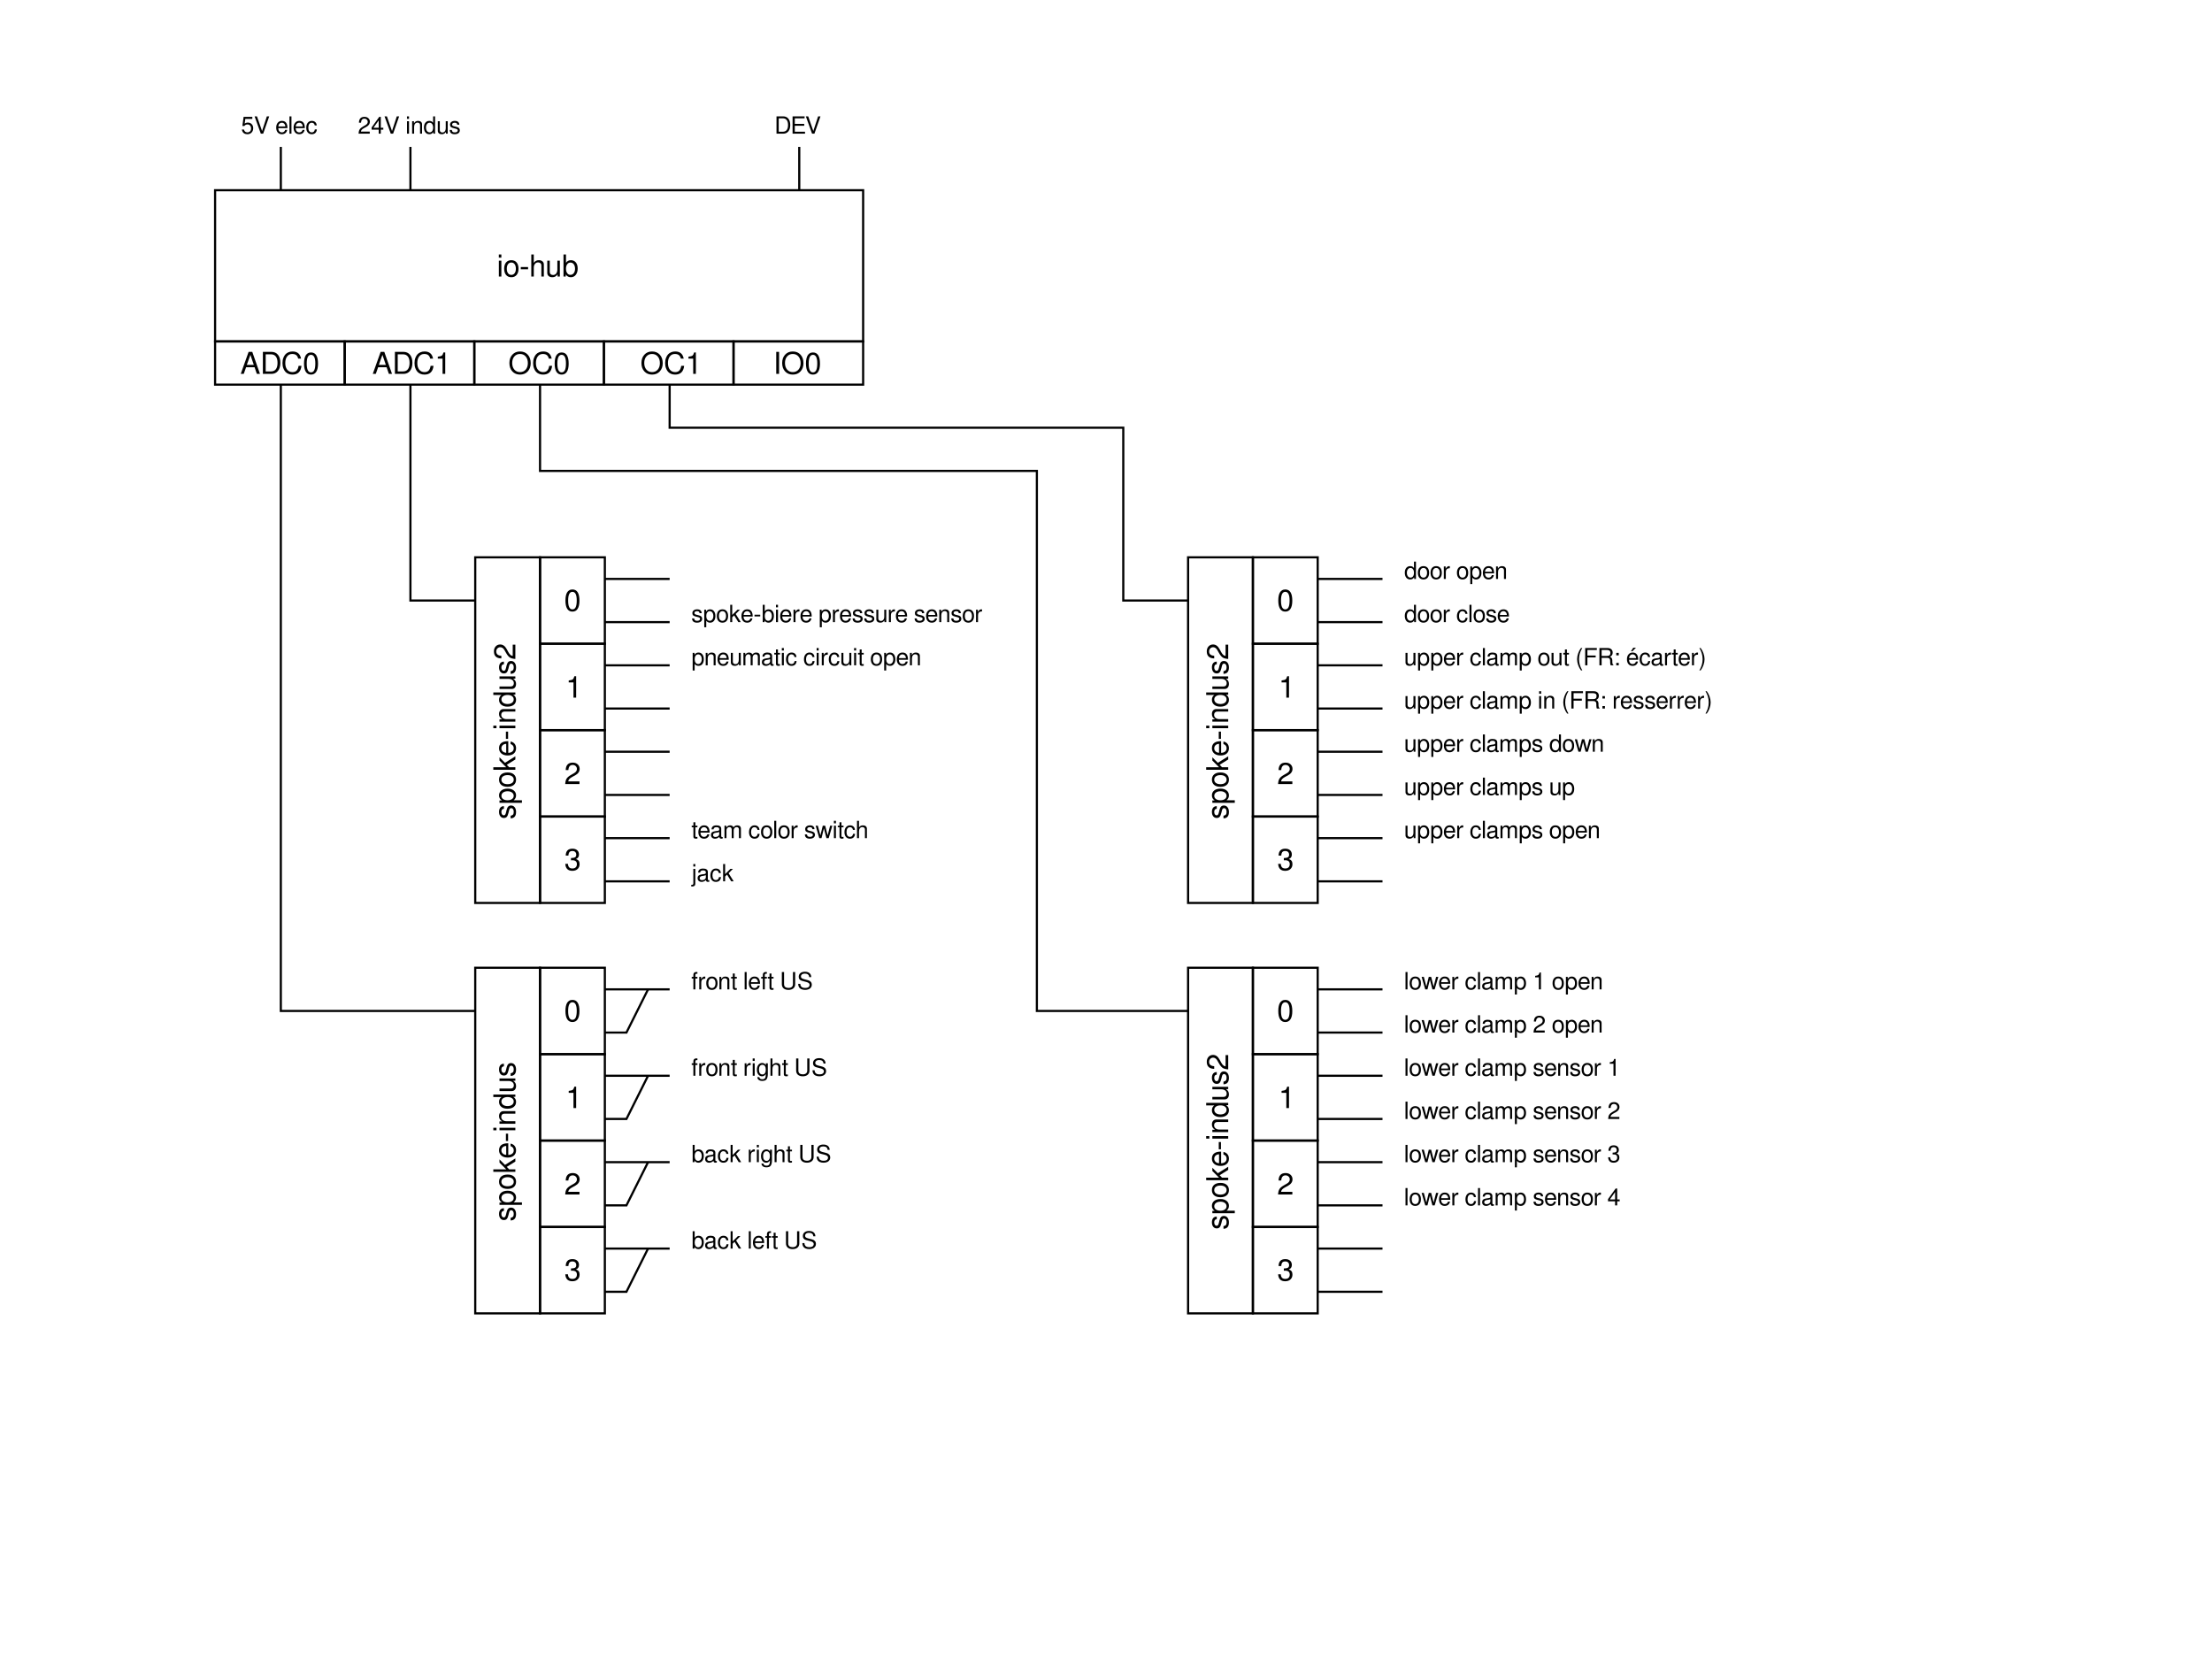
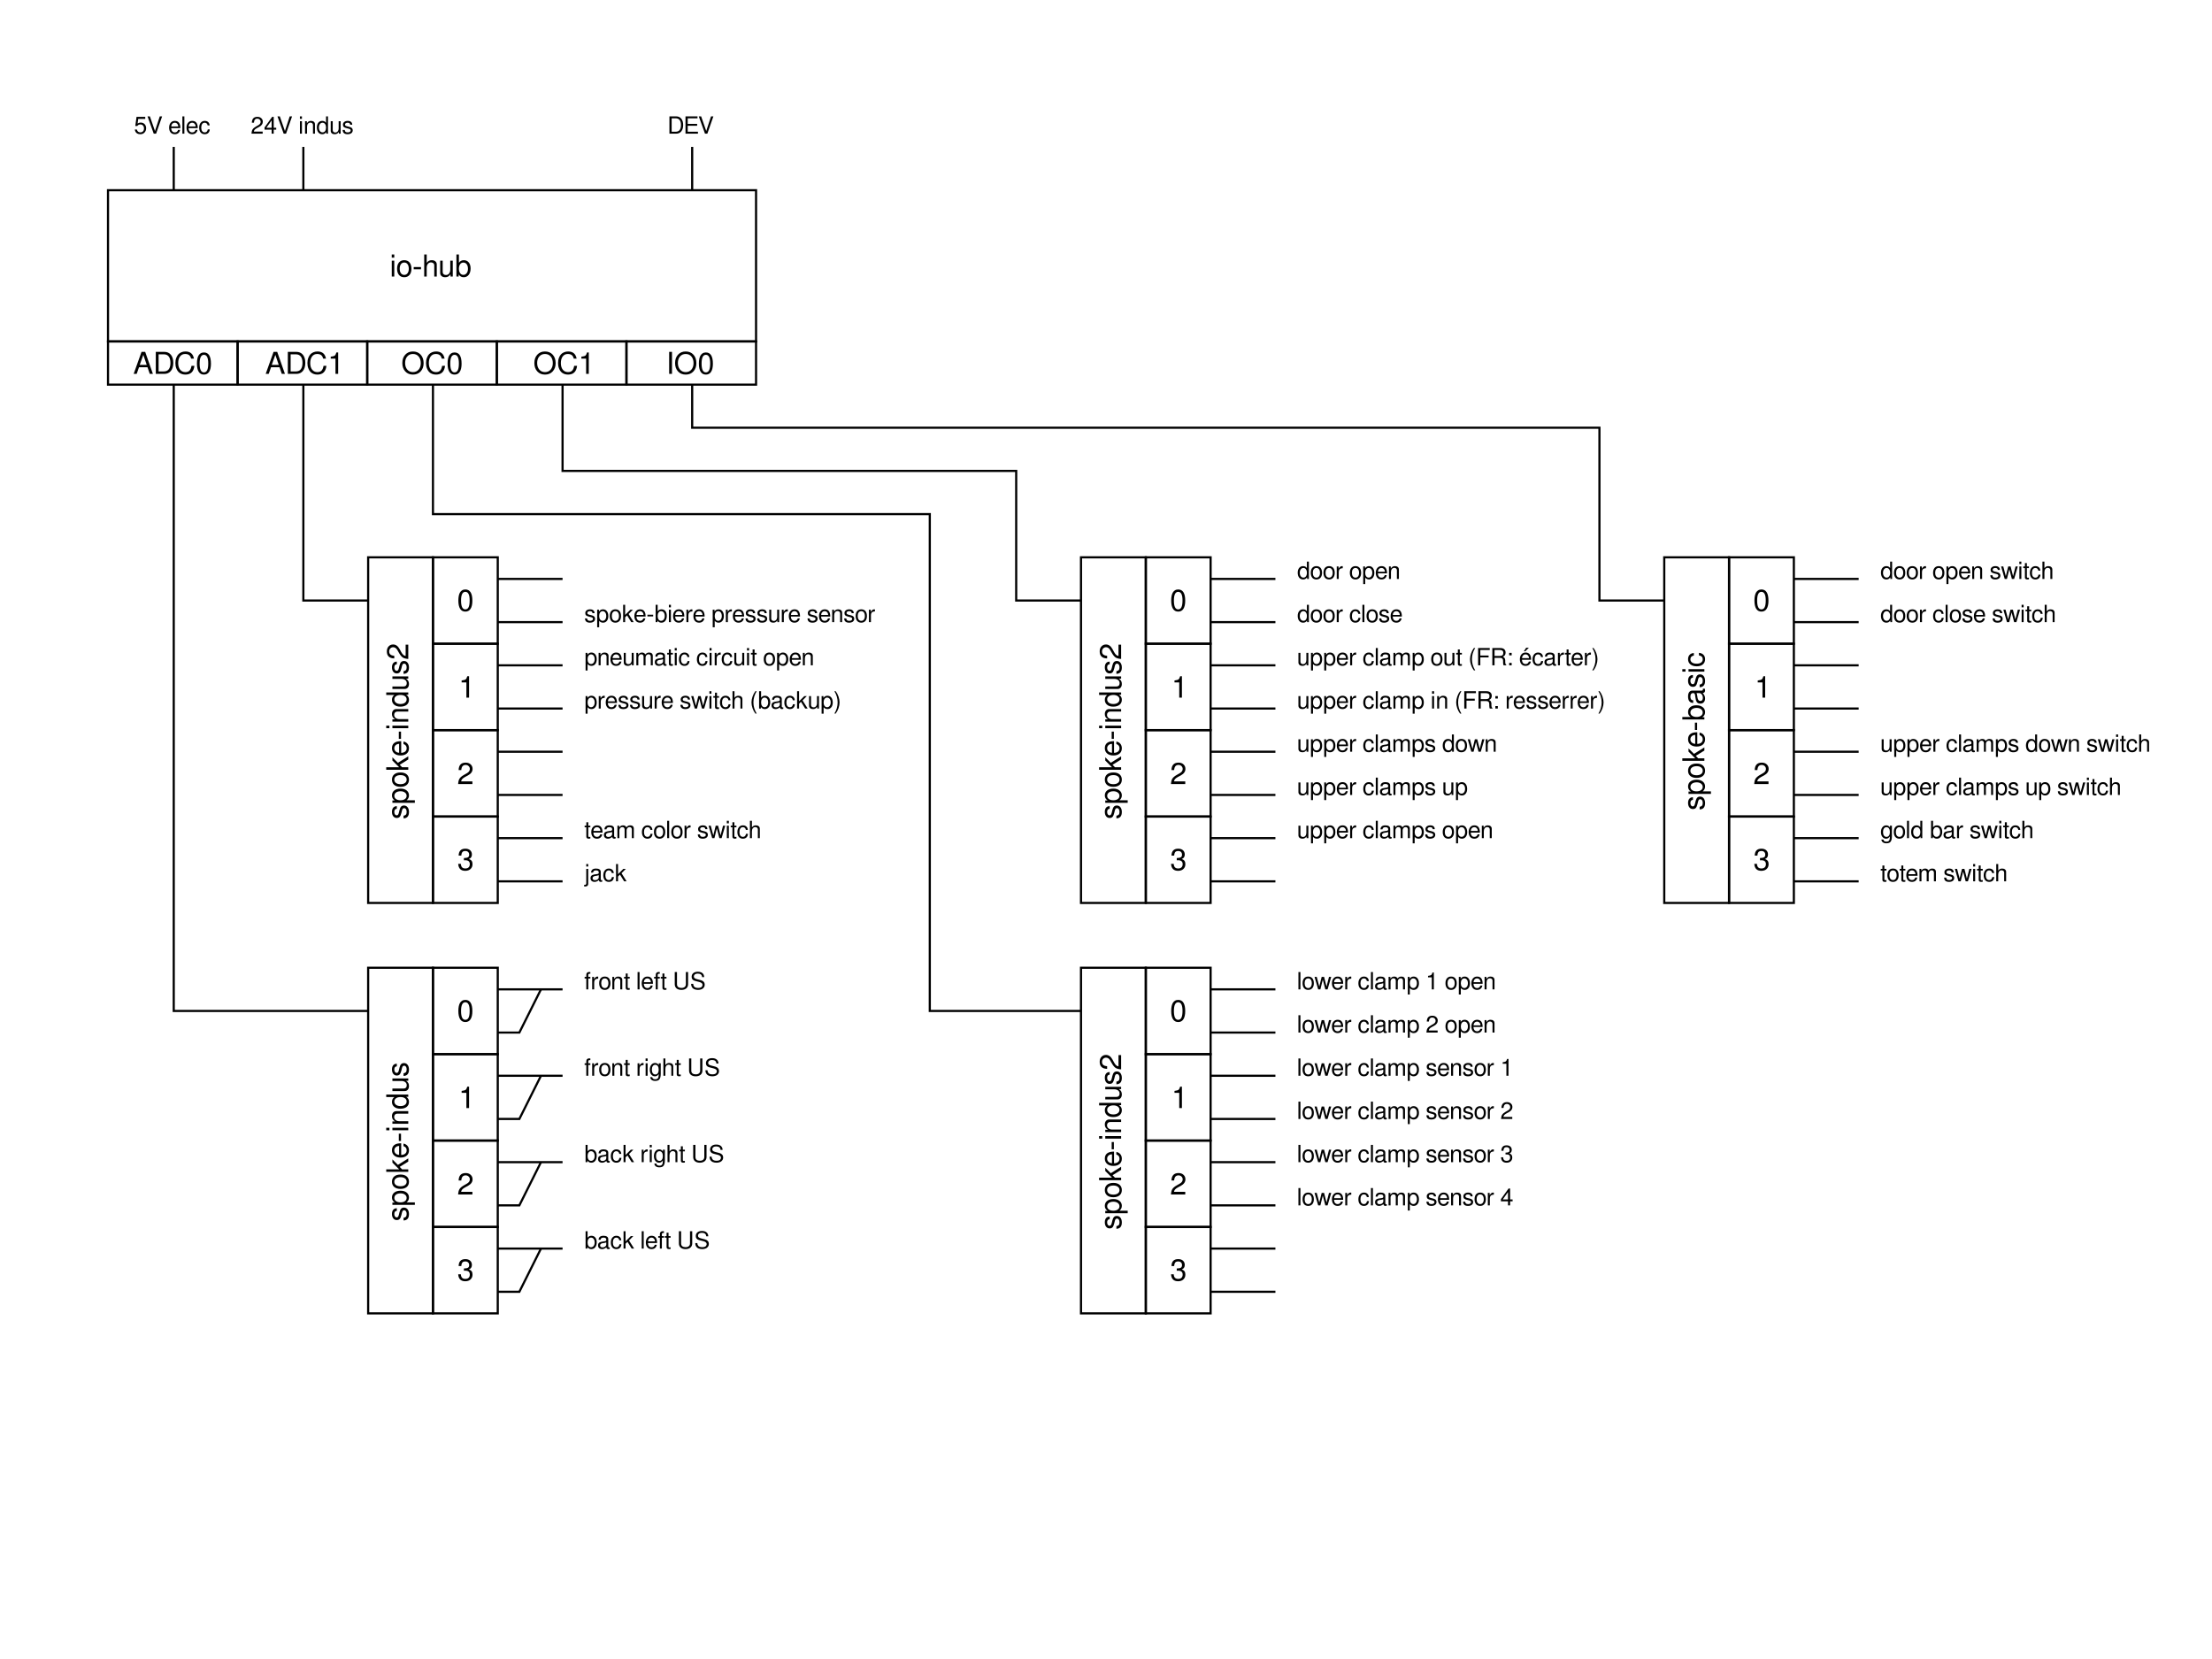
<svg xmlns="http://www.w3.org/2000/svg" width="1024" height="768" id="svg2" version="1.1">
  <defs id="defs4">
    </defs>
  <g id="layer1" transform="translate(0,-284.3622)">
-     <g id="g3689" transform="translate(49.57222,-239.942)">
+     <g id="g3689" transform="translate(0,-239.942)">
      <rect y="612.362" x="50" height="70" width="300" id="rect3590" style="fill:none;stroke:#000000;stroke-width:1;stroke-miterlimit:4;stroke-dasharray:none;stroke-dashoffset:0" />
      <rect y="682.362" x="50" height="20" width="60" id="rect3592" style="fill:none;stroke:#000000;stroke-width:1;stroke-miterlimit:4;stroke-dasharray:none;stroke-dashoffset:0" />
      <text id="text3594" y="697.388" x="61.676" style="font-size:14px;font-style:normal;font-variant:normal;font-weight:normal;font-stretch:normal;text-align:start;line-height:125%;writing-mode:lr-tb;text-anchor:start;fill:#000000;fill-opacity:1;stroke:none;font-family:FreeSans;-inkscape-font-specification:FreeSans" xml:space="preserve">
        <tspan y="697.388" x="61.676" id="tspan3596">ADC0</tspan>
      </text>
      <rect style="fill:none;stroke:#000000;stroke-width:1;stroke-miterlimit:4;stroke-dasharray:none;stroke-dashoffset:0" id="rect3636" width="60" height="20" x="110" y="682.362" />
      <text xml:space="preserve" style="font-size:14px;font-style:normal;font-variant:normal;font-weight:normal;font-stretch:normal;text-align:start;line-height:125%;writing-mode:lr-tb;text-anchor:start;fill:#000000;fill-opacity:1;stroke:none;font-family:FreeSans;-inkscape-font-specification:FreeSans" x="122.796" y="697.388" id="text3638">
        <tspan id="tspan3640" x="122.796" y="697.388">ADC1</tspan>
      </text>
      <rect y="682.362" x="170" height="20" width="60" id="rect3644" style="fill:none;stroke:#000000;stroke-width:1;stroke-miterlimit:4;stroke-dasharray:none;stroke-dashoffset:0" />
      <text id="text3646" y="697.388" x="185.685" style="font-size:14px;font-style:normal;font-variant:normal;font-weight:normal;font-stretch:normal;text-align:start;line-height:125%;writing-mode:lr-tb;text-anchor:start;fill:#000000;fill-opacity:1;stroke:none;font-family:FreeSans;-inkscape-font-specification:FreeSans" xml:space="preserve">
        <tspan y="697.388" x="185.685" id="tspan3648">OC0</tspan>
      </text>
      <rect style="fill:none;stroke:#000000;stroke-width:1;stroke-miterlimit:4;stroke-dasharray:none;stroke-dashoffset:0" id="rect3652" width="60" height="20" x="230" y="682.362" />
      <text xml:space="preserve" style="font-size:14px;font-style:normal;font-variant:normal;font-weight:normal;font-stretch:normal;text-align:start;line-height:125%;writing-mode:lr-tb;text-anchor:start;fill:#000000;fill-opacity:1;stroke:none;font-family:FreeSans;-inkscape-font-specification:FreeSans" x="246.805" y="697.388" id="text3654">
        <tspan id="tspan3656" x="246.805" y="697.388">OC1</tspan>
      </text>
      <rect y="682.362" x="290" height="20" width="60" id="rect3660" style="fill:none;stroke:#000000;stroke-width:1;stroke-miterlimit:4;stroke-dasharray:none;stroke-dashoffset:0" />
      <text id="text3662" y="697.388" x="308.368" style="font-size:14px;font-style:normal;font-variant:normal;font-weight:normal;font-stretch:normal;text-align:start;line-height:125%;writing-mode:lr-tb;text-anchor:start;fill:#000000;fill-opacity:1;stroke:none;font-family:FreeSans;-inkscape-font-specification:FreeSans" xml:space="preserve">
        <tspan y="697.388" x="308.368" id="tspan3664">IO0</tspan>
      </text>
      <text id="text3685" y="652.304" x="180.428" style="font-size:14px;font-style:normal;font-variant:normal;font-weight:normal;font-stretch:normal;text-align:start;line-height:125%;writing-mode:lr-tb;text-anchor:start;fill:#000000;fill-opacity:1;stroke:none;font-family:FreeSans;-inkscape-font-specification:FreeSans" xml:space="preserve">
        <tspan y="652.304" x="180.428" id="tspan3687">io-hub</tspan>
      </text>
    </g>
-     <g id="g4172" transform="translate(-230,180.0001)">
+     <g id="g4172" transform="translate(-279.5722,180.0001)">
      <g transform="translate(130,-300.0001)" id="g3828">
        <rect style="fill:none;stroke:#000000;stroke-width:1;stroke-miterlimit:4;stroke-dasharray:none;stroke-dashoffset:0" id="rect3798" width="30" height="160" x="320" y="852.362" />
        <rect style="fill:none;stroke:#000000;stroke-width:1;stroke-miterlimit:4;stroke-dasharray:none;stroke-dashoffset:0" id="rect3800" width="30" height="40" x="350" y="852.362" />
        <text xml:space="preserve" style="font-size:14px;font-style:normal;font-variant:normal;font-weight:normal;font-stretch:normal;text-align:start;line-height:125%;writing-mode:lr-tb;text-anchor:start;fill:#000000;fill-opacity:1;stroke:none;font-family:FreeSans;-inkscape-font-specification:FreeSans" x="361.15" y="877.164" id="text3802">
          <tspan id="tspan3804" x="361.15" y="877.164">0</tspan>
        </text>
        <text xml:space="preserve" style="font-size:14px;font-style:normal;font-variant:normal;font-weight:normal;font-stretch:normal;text-align:start;line-height:125%;writing-mode:lr-tb;text-anchor:start;fill:#000000;fill-opacity:1;stroke:none;font-family:FreeSans;-inkscape-font-specification:FreeSans" x="-969.815" y="338.577" id="text3806" transform="matrix(0,-1,1,0,0,0)">
          <tspan id="tspan3808" x="-969.815" y="338.577">spoke-indus</tspan>
        </text>
        <rect y="892.362" x="350" height="40" width="30" id="rect3810" style="fill:none;stroke:#000000;stroke-width:1;stroke-miterlimit:4;stroke-dasharray:none;stroke-dashoffset:0" />
        <text id="text3812" y="917.325" x="361.857" style="font-size:14px;font-style:normal;font-variant:normal;font-weight:normal;font-stretch:normal;text-align:start;line-height:125%;writing-mode:lr-tb;text-anchor:start;fill:#000000;fill-opacity:1;stroke:none;font-family:FreeSans;-inkscape-font-specification:FreeSans" xml:space="preserve">
          <tspan y="917.325" x="361.857" id="tspan3814">1</tspan>
        </text>
        <rect style="fill:none;stroke:#000000;stroke-width:1;stroke-miterlimit:4;stroke-dasharray:none;stroke-dashoffset:0" id="rect3816" width="30" height="40" x="350" y="932.362" />
        <text xml:space="preserve" style="font-size:14px;font-style:normal;font-variant:normal;font-weight:normal;font-stretch:normal;text-align:start;line-height:125%;writing-mode:lr-tb;text-anchor:start;fill:#000000;fill-opacity:1;stroke:none;font-family:FreeSans;-inkscape-font-specification:FreeSans" x="361.185" y="957.325" id="text3818">
          <tspan id="tspan3820" x="361.185" y="957.325">2</tspan>
        </text>
        <rect y="972.362" x="350" height="40" width="30" id="rect3822" style="fill:none;stroke:#000000;stroke-width:1;stroke-miterlimit:4;stroke-dasharray:none;stroke-dashoffset:0" />
        <text id="text3824" y="997.164" x="361.234" style="font-size:14px;font-style:normal;font-variant:normal;font-weight:normal;font-stretch:normal;text-align:start;line-height:125%;writing-mode:lr-tb;text-anchor:start;fill:#000000;fill-opacity:1;stroke:none;font-family:FreeSans;-inkscape-font-specification:FreeSans" xml:space="preserve">
          <tspan y="997.164" x="361.234" id="tspan3826">3</tspan>
        </text>
      </g>
      <path transform="translate(0,284.3622)" id="path3845" d="m 510,278 30,0" style="fill:none;stroke:#000000;stroke-width:1px;stroke-linecap:butt;stroke-linejoin:miter;stroke-opacity:1" />
      <path style="fill:none;stroke:#000000;stroke-width:1px;stroke-linecap:butt;stroke-linejoin:miter;stroke-opacity:1" d="m 510,602.362 30,0" id="path3847" />
      <text id="text3849" y="562.362" x="550" style="font-size:11px;font-style:normal;font-variant:normal;font-weight:normal;font-stretch:normal;fill:#000000;fill-opacity:1;stroke:none;font-family:FreeSans;-inkscape-font-specification:FreeSans" xml:space="preserve">
        <tspan y="562.362" x="550" id="tspan3851">front left US</tspan>
      </text>
      <text xml:space="preserve" style="font-size:11px;font-style:normal;font-variant:normal;font-weight:normal;font-stretch:normal;fill:#000000;fill-opacity:1;stroke:none;font-family:FreeSans;-inkscape-font-specification:FreeSans" x="550" y="602.362" id="text3853">
        <tspan id="tspan3855" x="550" y="602.362">front right US</tspan>
      </text>
      <path style="fill:none;stroke:#000000;stroke-width:1px;stroke-linecap:butt;stroke-linejoin:miter;stroke-opacity:1" d="m 510,642.362 30,0" id="path3857" />
      <path id="path3859" d="m 510,682.362 30,0" style="fill:none;stroke:#000000;stroke-width:1px;stroke-linecap:butt;stroke-linejoin:miter;stroke-opacity:1" />
      <text xml:space="preserve" style="font-size:11px;font-style:normal;font-variant:normal;font-weight:normal;font-stretch:normal;fill:#000000;fill-opacity:1;stroke:none;font-family:FreeSans;-inkscape-font-specification:FreeSans" x="550" y="642.362" id="text3861">
        <tspan id="tspan3863" x="550" y="642.362">back right US</tspan>
      </text>
      <text id="text3865" y="682.362" x="550" style="font-size:11px;font-style:normal;font-variant:normal;font-weight:normal;font-stretch:normal;fill:#000000;fill-opacity:1;stroke:none;font-family:FreeSans;-inkscape-font-specification:FreeSans" xml:space="preserve">
        <tspan y="682.362" x="550" id="tspan3867">back left US</tspan>
      </text>
      <path transform="translate(0,284.3622)" id="path3869" d="m 510,298 10,0 10,-20" style="fill:none;stroke:#000000;stroke-width:1px;stroke-linecap:butt;stroke-linejoin:miter;stroke-opacity:1" />
      <path style="fill:none;stroke:#000000;stroke-width:1px;stroke-linecap:butt;stroke-linejoin:miter;stroke-opacity:1" d="m 510,622.362 10,0 10,-20" id="path3871" />
      <path id="path3873" d="m 510,662.362 10,0 10,-20" style="fill:none;stroke:#000000;stroke-width:1px;stroke-linecap:butt;stroke-linejoin:miter;stroke-opacity:1" />
      <path style="fill:none;stroke:#000000;stroke-width:1px;stroke-linecap:butt;stroke-linejoin:miter;stroke-opacity:1" d="m 510,702.362 10,0 10,-20" id="path3875" />
    </g>
-     <g id="g3102">
+     <g id="g3102" transform="translate(-49.57222,0)">
      <g id="g3877" transform="translate(-100,-310)">
        <rect y="852.362" x="320" height="160" width="30" id="rect3879" style="fill:none;stroke:#000000;stroke-width:1;stroke-miterlimit:4;stroke-dasharray:none;stroke-dashoffset:0" />
        <rect y="852.362" x="350" height="40" width="30" id="rect3881" style="fill:none;stroke:#000000;stroke-width:1;stroke-miterlimit:4;stroke-dasharray:none;stroke-dashoffset:0" />
        <text id="text3883" y="877.164" x="361.15" style="font-size:14px;font-style:normal;font-variant:normal;font-weight:normal;font-stretch:normal;text-align:start;line-height:125%;writing-mode:lr-tb;text-anchor:start;fill:#000000;fill-opacity:1;stroke:none;font-family:FreeSans;-inkscape-font-specification:FreeSans" xml:space="preserve">
          <tspan y="877.164" x="361.15" id="tspan3885">0</tspan>
        </text>
        <text transform="matrix(0,-1,1,0,0,0)" id="text3887" y="338.577" x="-973.679" style="font-size:14px;font-style:normal;font-variant:normal;font-weight:normal;font-stretch:normal;text-align:start;line-height:125%;writing-mode:lr-tb;text-anchor:start;fill:#000000;fill-opacity:1;stroke:none;font-family:FreeSans;-inkscape-font-specification:FreeSans" xml:space="preserve">
          <tspan y="338.577" x="-973.679" id="tspan3889">spoke-indus2</tspan>
        </text>
        <rect style="fill:none;stroke:#000000;stroke-width:1;stroke-miterlimit:4;stroke-dasharray:none;stroke-dashoffset:0" id="rect3891" width="30" height="40" x="350" y="892.362" />
        <text xml:space="preserve" style="font-size:14px;font-style:normal;font-variant:normal;font-weight:normal;font-stretch:normal;text-align:start;line-height:125%;writing-mode:lr-tb;text-anchor:start;fill:#000000;fill-opacity:1;stroke:none;font-family:FreeSans;-inkscape-font-specification:FreeSans" x="361.857" y="917.325" id="text3893">
          <tspan id="tspan3895" x="361.857" y="917.325">1</tspan>
        </text>
        <rect y="932.362" x="350" height="40" width="30" id="rect3897" style="fill:none;stroke:#000000;stroke-width:1;stroke-miterlimit:4;stroke-dasharray:none;stroke-dashoffset:0" />
        <text id="text3899" y="957.325" x="361.185" style="font-size:14px;font-style:normal;font-variant:normal;font-weight:normal;font-stretch:normal;text-align:start;line-height:125%;writing-mode:lr-tb;text-anchor:start;fill:#000000;fill-opacity:1;stroke:none;font-family:FreeSans;-inkscape-font-specification:FreeSans" xml:space="preserve">
          <tspan y="957.325" x="361.185" id="tspan3901">2</tspan>
        </text>
        <rect style="fill:none;stroke:#000000;stroke-width:1;stroke-miterlimit:4;stroke-dasharray:none;stroke-dashoffset:0" id="rect3903" width="30" height="40" x="350" y="972.362" />
        <text xml:space="preserve" style="font-size:14px;font-style:normal;font-variant:normal;font-weight:normal;font-stretch:normal;text-align:start;line-height:125%;writing-mode:lr-tb;text-anchor:start;fill:#000000;fill-opacity:1;stroke:none;font-family:FreeSans;-inkscape-font-specification:FreeSans" x="361.234" y="997.164" id="text3905">
          <tspan id="tspan3907" x="361.234" y="997.164">3</tspan>
        </text>
      </g>
      <path style="fill:none;stroke:#000000;stroke-width:1px;stroke-linecap:butt;stroke-linejoin:miter;stroke-opacity:1" d="m 280,552.362 30,0" id="path3909" />
      <path id="path3911" d="m 280,592.362 30,0" style="fill:none;stroke:#000000;stroke-width:1px;stroke-linecap:butt;stroke-linejoin:miter;stroke-opacity:1" />
      <text id="text3917" y="592.362" x="320" style="font-size:11px;font-style:normal;font-variant:normal;font-weight:normal;font-stretch:normal;fill:#000000;fill-opacity:1;stroke:none;font-family:FreeSans;-inkscape-font-specification:FreeSans" xml:space="preserve">
        <tspan y="592.362" x="320" id="tspan3919">pneumatic circuit open</tspan>
      </text>
      <path id="path3921" d="m 280,632.362 30,0" style="fill:none;stroke:#000000;stroke-width:1px;stroke-linecap:butt;stroke-linejoin:miter;stroke-opacity:1" />
      <path style="fill:none;stroke:#000000;stroke-width:1px;stroke-linecap:butt;stroke-linejoin:miter;stroke-opacity:1" d="m 280,672.362 30,0" id="path3923" />
      <text xml:space="preserve" style="font-size:11px;font-style:normal;font-variant:normal;font-weight:normal;font-stretch:normal;fill:#000000;fill-opacity:1;stroke:none;font-family:FreeSans;-inkscape-font-specification:FreeSans" x="320" y="672.362" id="text3929">
        <tspan id="tspan3931" x="320" y="672.362">team color switch</tspan>
      </text>
      <path id="path3943" d="m 280,572.362 30,0" style="fill:none;stroke:#000000;stroke-width:1px;stroke-linecap:butt;stroke-linejoin:miter;stroke-opacity:1" />
      <path style="fill:none;stroke:#000000;stroke-width:1px;stroke-linecap:butt;stroke-linejoin:miter;stroke-opacity:1" d="m 280,612.362 30,0" id="path3945" />
      <path style="fill:none;stroke:#000000;stroke-width:1px;stroke-linecap:butt;stroke-linejoin:miter;stroke-opacity:1" d="m 280,652.362 30,0" id="path3947" />
      <path id="path3949" d="m 280,692.362 30,0" style="fill:none;stroke:#000000;stroke-width:1px;stroke-linecap:butt;stroke-linejoin:miter;stroke-opacity:1" />
      <text id="text3951" y="572.362" x="320" style="font-size:11px;font-style:normal;font-variant:normal;font-weight:normal;font-stretch:normal;fill:#000000;fill-opacity:1;stroke:none;font-family:FreeSans;-inkscape-font-specification:FreeSans" xml:space="preserve">
        <tspan y="572.362" x="320" id="tspan3953">spoke-biere pressure sensor</tspan>
      </text>
      <text id="text3963" y="692.362" x="320" style="font-size:11px;font-style:normal;font-variant:normal;font-weight:normal;font-stretch:normal;fill:#000000;fill-opacity:1;stroke:none;font-family:FreeSans;-inkscape-font-specification:FreeSans" xml:space="preserve">
        <tspan y="692.362" x="320" id="tspan3965">jack</tspan>
      </text>
-     </g>
-     <path style="fill:none;stroke:#000000;stroke-width:1px;stroke-linecap:butt;stroke-linejoin:miter;stroke-opacity:1" d="m 130,178 0,290 90,0" id="path4480" transform="translate(0,284.3622)" />
-     <path style="fill:none;stroke:#000000;stroke-width:1px;stroke-linecap:butt;stroke-linejoin:miter;stroke-opacity:1" d="m 190,178 0,100 30,0" id="path4482" transform="translate(0,284.3622)" />
-     <path style="fill:none;stroke:#000000;stroke-width:1px;stroke-linecap:butt;stroke-linejoin:miter;stroke-opacity:1" d="m 310,178 0,20 210,0 0,80 30,0" id="path4488" transform="translate(0,284.3622)" />
-     <path style="fill:none;stroke:#000000;stroke-width:1px;stroke-linecap:butt;stroke-linejoin:miter;stroke-opacity:1" d="m 130,88 0,-20" id="path4646" transform="translate(0,284.3622)" />
-     <text xml:space="preserve" style="font-size:11px;font-style:normal;font-variant:normal;font-weight:normal;font-stretch:normal;fill:#000000;fill-opacity:1;stroke:none;font-family:FreeSans;-inkscape-font-specification:FreeSans" x="111.576" y="346.245" id="text4648">
-       <tspan id="tspan4650" x="111.576" y="346.245">5V elec</tspan>
+       <text xml:space="preserve" style="font-size:11px;font-style:normal;font-variant:normal;font-weight:normal;font-stretch:normal;fill:#000000;fill-opacity:1;stroke:none;font-family:FreeSans;-inkscape-font-specification:FreeSans" x="320" y="612.362" id="text2997">
+         <tspan id="tspan2999" x="320" y="612.362">pressure switch (backup)</tspan>
+       </text>
+     </g>
+     <path style="fill:none;stroke:#000000;stroke-width:1px;stroke-linecap:butt;stroke-linejoin:miter;stroke-opacity:1" d="m 80.428,462.362 0,290 90,0" id="path4480" />
+     <path style="fill:none;stroke:#000000;stroke-width:1px;stroke-linecap:butt;stroke-linejoin:miter;stroke-opacity:1" d="m 140.428,462.362 0,100 30,0" id="path4482" />
+     <path style="fill:none;stroke:#000000;stroke-width:1px;stroke-linecap:butt;stroke-linejoin:miter;stroke-opacity:1" d="m 260.428,462.362 0,40 210,0 0,60 30,0" id="path4488" />
+     <path style="fill:none;stroke:#000000;stroke-width:1px;stroke-linecap:butt;stroke-linejoin:miter;stroke-opacity:1" d="m 80.428,372.362 0,-20" id="path4646" />
+     <text xml:space="preserve" style="font-size:11px;font-style:normal;font-variant:normal;font-weight:normal;font-stretch:normal;fill:#000000;fill-opacity:1;stroke:none;font-family:FreeSans;-inkscape-font-specification:FreeSans" x="62.003" y="346.245" id="text4648">
+       <tspan id="tspan4650" x="62.003" y="346.245">5V elec</tspan>
    </text>
-     <path id="path4654" d="m 190,372.362 0,-20" style="fill:none;stroke:#000000;stroke-width:1px;stroke-linecap:butt;stroke-linejoin:miter;stroke-opacity:1" />
-     <text id="text4656" y="346.245" x="165.611" style="font-size:11px;font-style:normal;font-variant:normal;font-weight:normal;font-stretch:normal;fill:#000000;fill-opacity:1;stroke:none;font-family:FreeSans;-inkscape-font-specification:FreeSans" xml:space="preserve">
-       <tspan y="346.245" x="165.611" id="tspan4658">24V indus</tspan>
+     <path id="path4654" d="m 140.428,372.362 0,-20" style="fill:none;stroke:#000000;stroke-width:1px;stroke-linecap:butt;stroke-linejoin:miter;stroke-opacity:1" />
+     <text id="text4656" y="346.245" x="116.039" style="font-size:11px;font-style:normal;font-variant:normal;font-weight:normal;font-stretch:normal;fill:#000000;fill-opacity:1;stroke:none;font-family:FreeSans;-inkscape-font-specification:FreeSans" xml:space="preserve">
+       <tspan y="346.245" x="116.039" id="tspan4658">24V indus</tspan>
    </text>
-     <path style="fill:none;stroke:#000000;stroke-width:1px;stroke-linecap:butt;stroke-linejoin:miter;stroke-opacity:1" d="m 370,372.362 0,-20" id="path4660" />
-     <text xml:space="preserve" style="font-size:11px;font-style:normal;font-variant:normal;font-weight:normal;font-stretch:normal;fill:#000000;fill-opacity:1;stroke:none;font-family:FreeSans;-inkscape-font-specification:FreeSans" x="358.594" y="346.245" id="text4662">
-       <tspan id="tspan4664" x="358.594" y="346.245">DEV</tspan>
+     <path style="fill:none;stroke:#000000;stroke-width:1px;stroke-linecap:butt;stroke-linejoin:miter;stroke-opacity:1" d="m 320.428,372.362 0,-20" id="path4660" />
+     <text xml:space="preserve" style="font-size:11px;font-style:normal;font-variant:normal;font-weight:normal;font-stretch:normal;fill:#000000;fill-opacity:1;stroke:none;font-family:FreeSans;-inkscape-font-specification:FreeSans" x="309.022" y="346.245" id="text4662">
+       <tspan id="tspan4664" x="309.022" y="346.245">DEV</tspan>
    </text>
-     <g id="g3171" transform="translate(50,-6.3652344e-5)">
+     <g id="g3171" transform="translate(0.42778,-6.3652344e-5)">
      <g transform="translate(180,-310)" id="g3047">
        <rect style="fill:none;stroke:#000000;stroke-width:1;stroke-miterlimit:4;stroke-dasharray:none;stroke-dashoffset:0" id="rect3049" width="30" height="160" x="320" y="852.362" />
        <rect style="fill:none;stroke:#000000;stroke-width:1;stroke-miterlimit:4;stroke-dasharray:none;stroke-dashoffset:0" id="rect3051" width="30" height="40" x="350" y="852.362" />
        <text xml:space="preserve" style="font-size:14px;font-style:normal;font-variant:normal;font-weight:normal;font-stretch:normal;text-align:start;line-height:125%;writing-mode:lr-tb;text-anchor:start;fill:#000000;fill-opacity:1;stroke:none;font-family:FreeSans;-inkscape-font-specification:FreeSans" x="361.15" y="877.164" id="text3053">
          <tspan id="tspan3055" x="361.15" y="877.164">0</tspan>
        </text>
        <text xml:space="preserve" style="font-size:14px;font-style:normal;font-variant:normal;font-weight:normal;font-stretch:normal;text-align:start;line-height:125%;writing-mode:lr-tb;text-anchor:start;fill:#000000;fill-opacity:1;stroke:none;font-family:FreeSans;-inkscape-font-specification:FreeSans" x="-973.679" y="338.577" id="text3057" transform="matrix(0,-1,1,0,0,0)">
          <tspan id="tspan3059" x="-973.679" y="338.577">spoke-indus2</tspan>
        </text>
        <rect y="892.362" x="350" height="40" width="30" id="rect3061" style="fill:none;stroke:#000000;stroke-width:1;stroke-miterlimit:4;stroke-dasharray:none;stroke-dashoffset:0" />
        <text id="text3063" y="917.325" x="361.857" style="font-size:14px;font-style:normal;font-variant:normal;font-weight:normal;font-stretch:normal;text-align:start;line-height:125%;writing-mode:lr-tb;text-anchor:start;fill:#000000;fill-opacity:1;stroke:none;font-family:FreeSans;-inkscape-font-specification:FreeSans" xml:space="preserve">
          <tspan y="917.325" x="361.857" id="tspan3065">1</tspan>
        </text>
        <rect style="fill:none;stroke:#000000;stroke-width:1;stroke-miterlimit:4;stroke-dasharray:none;stroke-dashoffset:0" id="rect3067" width="30" height="40" x="350" y="932.362" />
        <text xml:space="preserve" style="font-size:14px;font-style:normal;font-variant:normal;font-weight:normal;font-stretch:normal;text-align:start;line-height:125%;writing-mode:lr-tb;text-anchor:start;fill:#000000;fill-opacity:1;stroke:none;font-family:FreeSans;-inkscape-font-specification:FreeSans" x="361.185" y="957.325" id="text3069">
          <tspan id="tspan3071" x="361.185" y="957.325">2</tspan>
        </text>
        <rect y="972.362" x="350" height="40" width="30" id="rect3073" style="fill:none;stroke:#000000;stroke-width:1;stroke-miterlimit:4;stroke-dasharray:none;stroke-dashoffset:0" />
        <text id="text3075" y="997.164" x="361.234" style="font-size:14px;font-style:normal;font-variant:normal;font-weight:normal;font-stretch:normal;text-align:start;line-height:125%;writing-mode:lr-tb;text-anchor:start;fill:#000000;fill-opacity:1;stroke:none;font-family:FreeSans;-inkscape-font-specification:FreeSans" xml:space="preserve">
          <tspan y="997.164" x="361.234" id="tspan3077">3</tspan>
        </text>
      </g>
      <path id="path3079" d="m 560,552.362 30,0" style="fill:none;stroke:#000000;stroke-width:1px;stroke-linecap:butt;stroke-linejoin:miter;stroke-opacity:1" />
      <path style="fill:none;stroke:#000000;stroke-width:1px;stroke-linecap:butt;stroke-linejoin:miter;stroke-opacity:1" d="m 560,592.362 30,0" id="path3081" />
      <text id="text3083" y="552.362" x="600" style="font-size:11px;font-style:normal;font-variant:normal;font-weight:normal;font-stretch:normal;fill:#000000;fill-opacity:1;stroke:none;font-family:FreeSans;-inkscape-font-specification:FreeSans" xml:space="preserve">
        <tspan y="552.362" x="600" id="tspan3085">door open</tspan>
      </text>
      <text xml:space="preserve" style="font-size:11px;font-style:normal;font-variant:normal;font-weight:normal;font-stretch:normal;fill:#000000;fill-opacity:1;stroke:none;font-family:FreeSans;-inkscape-font-specification:FreeSans" x="600" y="592.362" id="text3087">
        <tspan id="tspan3089" x="600" y="592.362">upper clamp out (FR: écarter)</tspan>
      </text>
      <path style="fill:none;stroke:#000000;stroke-width:1px;stroke-linecap:butt;stroke-linejoin:miter;stroke-opacity:1" d="m 560,632.362 30,0" id="path3091" />
      <path id="path3093" d="m 560,672.362 30,0" style="fill:none;stroke:#000000;stroke-width:1px;stroke-linecap:butt;stroke-linejoin:miter;stroke-opacity:1" />
      <text xml:space="preserve" style="font-size:11px;font-style:normal;font-variant:normal;font-weight:normal;font-stretch:normal;fill:#000000;fill-opacity:1;stroke:none;font-family:FreeSans;-inkscape-font-specification:FreeSans" x="600" y="632.362" id="text3095">
        <tspan id="tspan3097" x="600" y="632.362">upper clamps down</tspan>
      </text>
      <text id="text3099" y="672.362" x="600" style="font-size:11px;font-style:normal;font-variant:normal;font-weight:normal;font-stretch:normal;fill:#000000;fill-opacity:1;stroke:none;font-family:FreeSans;-inkscape-font-specification:FreeSans" xml:space="preserve">
        <tspan y="672.362" x="600" id="tspan3101">upper clamps open</tspan>
      </text>
      <path style="fill:none;stroke:#000000;stroke-width:1px;stroke-linecap:butt;stroke-linejoin:miter;stroke-opacity:1" d="m 560,572.362 30,0" id="path3103" />
      <path id="path3105" d="m 560,612.362 30,0" style="fill:none;stroke:#000000;stroke-width:1px;stroke-linecap:butt;stroke-linejoin:miter;stroke-opacity:1" />
      <path id="path3107" d="m 560,652.362 30,0" style="fill:none;stroke:#000000;stroke-width:1px;stroke-linecap:butt;stroke-linejoin:miter;stroke-opacity:1" />
      <path style="fill:none;stroke:#000000;stroke-width:1px;stroke-linecap:butt;stroke-linejoin:miter;stroke-opacity:1" d="m 560,692.362 30,0" id="path3109" />
      <text xml:space="preserve" style="font-size:11px;font-style:normal;font-variant:normal;font-weight:normal;font-stretch:normal;fill:#000000;fill-opacity:1;stroke:none;font-family:FreeSans;-inkscape-font-specification:FreeSans" x="600" y="572.362" id="text3111">
        <tspan id="tspan3113" x="600" y="572.362">door close</tspan>
      </text>
      <text id="text3115" y="612.362" x="600" style="font-size:11px;font-style:normal;font-variant:normal;font-weight:normal;font-stretch:normal;fill:#000000;fill-opacity:1;stroke:none;font-family:FreeSans;-inkscape-font-specification:FreeSans" xml:space="preserve">
        <tspan y="612.362" x="600" id="tspan3117">upper clamp in (FR: resserrer)</tspan>
      </text>
      <text id="text3119" y="652.362" x="600" style="font-size:11px;font-style:normal;font-variant:normal;font-weight:normal;font-stretch:normal;fill:#000000;fill-opacity:1;stroke:none;font-family:FreeSans;-inkscape-font-specification:FreeSans" xml:space="preserve">
        <tspan y="652.362" x="600" id="tspan3121">upper clamps up</tspan>
      </text>
    </g>
-     <g id="g3136">
+     <g id="g3136" transform="translate(-49.57222,0)">
      <g id="g2954" transform="translate(230,-120.0001)">
        <rect y="852.362" x="320" height="160" width="30" id="rect2956" style="fill:none;stroke:#000000;stroke-width:1;stroke-miterlimit:4;stroke-dasharray:none;stroke-dashoffset:0" />
        <rect y="852.362" x="350" height="40" width="30" id="rect2958" style="fill:none;stroke:#000000;stroke-width:1;stroke-miterlimit:4;stroke-dasharray:none;stroke-dashoffset:0" />
        <text id="text2960" y="877.164" x="361.15" style="font-size:14px;font-style:normal;font-variant:normal;font-weight:normal;font-stretch:normal;text-align:start;line-height:125%;writing-mode:lr-tb;text-anchor:start;fill:#000000;fill-opacity:1;stroke:none;font-family:FreeSans;-inkscape-font-specification:FreeSans" xml:space="preserve">
          <tspan y="877.164" x="361.15" id="tspan2962">0</tspan>
        </text>
        <text transform="matrix(0,-1,1,0,0,0)" id="text2964" y="338.577" x="-973.679" style="font-size:14px;font-style:normal;font-variant:normal;font-weight:normal;font-stretch:normal;text-align:start;line-height:125%;writing-mode:lr-tb;text-anchor:start;fill:#000000;fill-opacity:1;stroke:none;font-family:FreeSans;-inkscape-font-specification:FreeSans" xml:space="preserve">
          <tspan y="338.577" x="-973.679" id="tspan2966">spoke-indus2</tspan>
        </text>
        <rect style="fill:none;stroke:#000000;stroke-width:1;stroke-miterlimit:4;stroke-dasharray:none;stroke-dashoffset:0" id="rect2968" width="30" height="40" x="350" y="892.362" />
        <text xml:space="preserve" style="font-size:14px;font-style:normal;font-variant:normal;font-weight:normal;font-stretch:normal;text-align:start;line-height:125%;writing-mode:lr-tb;text-anchor:start;fill:#000000;fill-opacity:1;stroke:none;font-family:FreeSans;-inkscape-font-specification:FreeSans" x="361.857" y="917.325" id="text2970">
          <tspan id="tspan2972" x="361.857" y="917.325">1</tspan>
        </text>
        <rect y="932.362" x="350" height="40" width="30" id="rect2974" style="fill:none;stroke:#000000;stroke-width:1;stroke-miterlimit:4;stroke-dasharray:none;stroke-dashoffset:0" />
        <text id="text2976" y="957.325" x="361.185" style="font-size:14px;font-style:normal;font-variant:normal;font-weight:normal;font-stretch:normal;text-align:start;line-height:125%;writing-mode:lr-tb;text-anchor:start;fill:#000000;fill-opacity:1;stroke:none;font-family:FreeSans;-inkscape-font-specification:FreeSans" xml:space="preserve">
          <tspan y="957.325" x="361.185" id="tspan2978">2</tspan>
        </text>
        <rect style="fill:none;stroke:#000000;stroke-width:1;stroke-miterlimit:4;stroke-dasharray:none;stroke-dashoffset:0" id="rect2980" width="30" height="40" x="350" y="972.362" />
        <text xml:space="preserve" style="font-size:14px;font-style:normal;font-variant:normal;font-weight:normal;font-stretch:normal;text-align:start;line-height:125%;writing-mode:lr-tb;text-anchor:start;fill:#000000;fill-opacity:1;stroke:none;font-family:FreeSans;-inkscape-font-specification:FreeSans" x="361.234" y="997.164" id="text2982">
          <tspan id="tspan2984" x="361.234" y="997.164">3</tspan>
        </text>
      </g>
      <path style="fill:none;stroke:#000000;stroke-width:1px;stroke-linecap:butt;stroke-linejoin:miter;stroke-opacity:1" d="m 610,742.362 30,0" id="path2986" />
      <path id="path2988" d="m 610,782.362 30,0" style="fill:none;stroke:#000000;stroke-width:1px;stroke-linecap:butt;stroke-linejoin:miter;stroke-opacity:1" />
      <text xml:space="preserve" style="font-size:11px;font-style:normal;font-variant:normal;font-weight:normal;font-stretch:normal;fill:#000000;fill-opacity:1;stroke:none;font-family:FreeSans;-inkscape-font-specification:FreeSans" x="650" y="742.362" id="text2990">
        <tspan id="tspan2992" x="650" y="742.362">lower clamp 1 open</tspan>
      </text>
      <text id="text2994" y="782.362" x="650" style="font-size:11px;font-style:normal;font-variant:normal;font-weight:normal;font-stretch:normal;fill:#000000;fill-opacity:1;stroke:none;font-family:FreeSans;-inkscape-font-specification:FreeSans" xml:space="preserve">
        <tspan y="782.362" x="650" id="tspan2996">lower clamp sensor 1</tspan>
      </text>
      <path id="path2998" d="m 610,822.362 30,0" style="fill:none;stroke:#000000;stroke-width:1px;stroke-linecap:butt;stroke-linejoin:miter;stroke-opacity:1" />
      <path style="fill:none;stroke:#000000;stroke-width:1px;stroke-linecap:butt;stroke-linejoin:miter;stroke-opacity:1" d="m 610,862.362 30,0" id="path3000" />
      <text id="text3002" y="822.362" x="650" style="font-size:11px;font-style:normal;font-variant:normal;font-weight:normal;font-stretch:normal;fill:#000000;fill-opacity:1;stroke:none;font-family:FreeSans;-inkscape-font-specification:FreeSans" xml:space="preserve">
        <tspan y="822.362" x="650" id="tspan3004">lower clamp sensor 3</tspan>
      </text>
      <path id="path3010" d="m 610,762.362 30,0" style="fill:none;stroke:#000000;stroke-width:1px;stroke-linecap:butt;stroke-linejoin:miter;stroke-opacity:1" />
      <path style="fill:none;stroke:#000000;stroke-width:1px;stroke-linecap:butt;stroke-linejoin:miter;stroke-opacity:1" d="m 610,802.362 30,0" id="path3012" />
      <path style="fill:none;stroke:#000000;stroke-width:1px;stroke-linecap:butt;stroke-linejoin:miter;stroke-opacity:1" d="m 610,842.362 30,0" id="path3014" />
      <path id="path3016" d="m 610,882.362 30,0" style="fill:none;stroke:#000000;stroke-width:1px;stroke-linecap:butt;stroke-linejoin:miter;stroke-opacity:1" />
      <text id="text3018" y="762.362" x="650" style="font-size:11px;font-style:normal;font-variant:normal;font-weight:normal;font-stretch:normal;fill:#000000;fill-opacity:1;stroke:none;font-family:FreeSans;-inkscape-font-specification:FreeSans" xml:space="preserve">
        <tspan y="762.362" x="650" id="tspan3020">lower clamp 2 open</tspan>
      </text>
      <text xml:space="preserve" style="font-size:11px;font-style:normal;font-variant:normal;font-weight:normal;font-stretch:normal;fill:#000000;fill-opacity:1;stroke:none;font-family:FreeSans;-inkscape-font-specification:FreeSans" x="650" y="802.362" id="text3022">
        <tspan id="tspan3024" x="650" y="802.362">lower clamp sensor 2</tspan>
      </text>
      <text xml:space="preserve" style="font-size:11px;font-style:normal;font-variant:normal;font-weight:normal;font-stretch:normal;fill:#000000;fill-opacity:1;stroke:none;font-family:FreeSans;-inkscape-font-specification:FreeSans" x="650" y="842.362" id="text3026">
        <tspan id="tspan3028" x="650" y="842.362">lower clamp sensor 4</tspan>
      </text>
    </g>
-     <path id="path3030" d="m 250,462.362 0,40 230,0 0,250 70,0" style="fill:none;stroke:#000000;stroke-width:1px;stroke-linecap:butt;stroke-linejoin:miter;stroke-opacity:1" />
+     <path id="path3030" d="m 200.428,462.362 0,60 230,0 0,230 70,0" style="fill:none;stroke:#000000;stroke-width:1px;stroke-linecap:butt;stroke-linejoin:miter;stroke-opacity:1" />
+     <g transform="translate(270.4278,-6.3652344e-5)" id="g3001">
+       <g id="g3003" transform="translate(180,-310)">
+         <rect y="852.362" x="320" height="160" width="30" id="rect3005" style="fill:none;stroke:#000000;stroke-width:1;stroke-miterlimit:4;stroke-dasharray:none;stroke-dashoffset:0" />
+         <rect y="852.362" x="350" height="40" width="30" id="rect3007" style="fill:none;stroke:#000000;stroke-width:1;stroke-miterlimit:4;stroke-dasharray:none;stroke-dashoffset:0" />
+         <text id="text3009" y="877.164" x="361.15" style="font-size:14px;font-style:normal;font-variant:normal;font-weight:normal;font-stretch:normal;text-align:start;line-height:125%;writing-mode:lr-tb;text-anchor:start;fill:#000000;fill-opacity:1;stroke:none;font-family:FreeSans;-inkscape-font-specification:FreeSans" xml:space="preserve">
+           <tspan y="877.164" x="361.15" id="tspan3011">0</tspan>
+         </text>
+         <text transform="matrix(0,-1,1,0,0,0)" id="text3013" y="338.577" x="-969.545" style="font-size:14px;font-style:normal;font-variant:normal;font-weight:normal;font-stretch:normal;text-align:start;line-height:125%;writing-mode:lr-tb;text-anchor:start;fill:#000000;fill-opacity:1;stroke:none;font-family:FreeSans;-inkscape-font-specification:FreeSans" xml:space="preserve">
+           <tspan y="338.577" x="-969.545" id="tspan3015">spoke-basic</tspan>
+         </text>
+         <rect style="fill:none;stroke:#000000;stroke-width:1;stroke-miterlimit:4;stroke-dasharray:none;stroke-dashoffset:0" id="rect3017" width="30" height="40" x="350" y="892.362" />
+         <text xml:space="preserve" style="font-size:14px;font-style:normal;font-variant:normal;font-weight:normal;font-stretch:normal;text-align:start;line-height:125%;writing-mode:lr-tb;text-anchor:start;fill:#000000;fill-opacity:1;stroke:none;font-family:FreeSans;-inkscape-font-specification:FreeSans" x="361.857" y="917.325" id="text3019">
+           <tspan id="tspan3021" x="361.857" y="917.325">1</tspan>
+         </text>
+         <rect y="932.362" x="350" height="40" width="30" id="rect3023" style="fill:none;stroke:#000000;stroke-width:1;stroke-miterlimit:4;stroke-dasharray:none;stroke-dashoffset:0" />
+         <text id="text3025" y="957.325" x="361.185" style="font-size:14px;font-style:normal;font-variant:normal;font-weight:normal;font-stretch:normal;text-align:start;line-height:125%;writing-mode:lr-tb;text-anchor:start;fill:#000000;fill-opacity:1;stroke:none;font-family:FreeSans;-inkscape-font-specification:FreeSans" xml:space="preserve">
+           <tspan y="957.325" x="361.185" id="tspan3027">2</tspan>
+         </text>
+         <rect style="fill:none;stroke:#000000;stroke-width:1;stroke-miterlimit:4;stroke-dasharray:none;stroke-dashoffset:0" id="rect3029" width="30" height="40" x="350" y="972.362" />
+         <text xml:space="preserve" style="font-size:14px;font-style:normal;font-variant:normal;font-weight:normal;font-stretch:normal;text-align:start;line-height:125%;writing-mode:lr-tb;text-anchor:start;fill:#000000;fill-opacity:1;stroke:none;font-family:FreeSans;-inkscape-font-specification:FreeSans" x="361.234" y="997.164" id="text3031">
+           <tspan id="tspan3033" x="361.234" y="997.164">3</tspan>
+         </text>
+       </g>
+       <path style="fill:none;stroke:#000000;stroke-width:1px;stroke-linecap:butt;stroke-linejoin:miter;stroke-opacity:1" d="m 560,552.362 30,0" id="path3035" />
+       <path id="path3037" d="m 560,592.362 30,0" style="fill:none;stroke:#000000;stroke-width:1px;stroke-linecap:butt;stroke-linejoin:miter;stroke-opacity:1" />
+       <text xml:space="preserve" style="font-size:11px;font-style:normal;font-variant:normal;font-weight:normal;font-stretch:normal;fill:#000000;fill-opacity:1;stroke:none;font-family:FreeSans;-inkscape-font-specification:FreeSans" x="600" y="552.362" id="text3039">
+         <tspan id="tspan3041" x="600" y="552.362">door open switch</tspan>
+       </text>
+       <path id="path3047" d="m 560,632.362 30,0" style="fill:none;stroke:#000000;stroke-width:1px;stroke-linecap:butt;stroke-linejoin:miter;stroke-opacity:1" />
+       <path style="fill:none;stroke:#000000;stroke-width:1px;stroke-linecap:butt;stroke-linejoin:miter;stroke-opacity:1" d="m 560,672.362 30,0" id="path3049" />
+       <text id="text3051" y="632.362" x="600" style="font-size:11px;font-style:normal;font-variant:normal;font-weight:normal;font-stretch:normal;fill:#000000;fill-opacity:1;stroke:none;font-family:FreeSans;-inkscape-font-specification:FreeSans" xml:space="preserve">
+         <tspan y="632.362" x="600" id="tspan3053">upper clamps down switch</tspan>
+       </text>
+       <path id="path3059" d="m 560,572.362 30,0" style="fill:none;stroke:#000000;stroke-width:1px;stroke-linecap:butt;stroke-linejoin:miter;stroke-opacity:1" />
+       <path style="fill:none;stroke:#000000;stroke-width:1px;stroke-linecap:butt;stroke-linejoin:miter;stroke-opacity:1" d="m 560,612.362 30,0" id="path3061" />
+       <path style="fill:none;stroke:#000000;stroke-width:1px;stroke-linecap:butt;stroke-linejoin:miter;stroke-opacity:1" d="m 560,652.362 30,0" id="path3063" />
+       <path id="path3065" d="m 560,692.362 30,0" style="fill:none;stroke:#000000;stroke-width:1px;stroke-linecap:butt;stroke-linejoin:miter;stroke-opacity:1" />
+       <text id="text3067" y="572.362" x="600" style="font-size:11px;font-style:normal;font-variant:normal;font-weight:normal;font-stretch:normal;fill:#000000;fill-opacity:1;stroke:none;font-family:FreeSans;-inkscape-font-specification:FreeSans" xml:space="preserve">
+         <tspan y="572.362" x="600" id="tspan3069">door close switch</tspan>
+       </text>
+       <text xml:space="preserve" style="font-size:11px;font-style:normal;font-variant:normal;font-weight:normal;font-stretch:normal;fill:#000000;fill-opacity:1;stroke:none;font-family:FreeSans;-inkscape-font-specification:FreeSans" x="600" y="652.362" id="text3076">
+         <tspan id="tspan3078" x="600" y="652.362">upper clamps up switch</tspan>
+       </text>
+       <text id="text3082" y="672.362" x="600" style="font-size:11px;font-style:normal;font-variant:normal;font-weight:normal;font-stretch:normal;fill:#000000;fill-opacity:1;stroke:none;font-family:FreeSans;-inkscape-font-specification:FreeSans" xml:space="preserve">
+         <tspan y="672.362" x="600" id="tspan3084">gold bar switch</tspan>
+       </text>
+       <text xml:space="preserve" style="font-size:11px;font-style:normal;font-variant:normal;font-weight:normal;font-stretch:normal;fill:#000000;fill-opacity:1;stroke:none;font-family:FreeSans;-inkscape-font-specification:FreeSans" x="600" y="692.362" id="text3086">
+         <tspan id="tspan3088" x="600" y="692.362">totem switch</tspan>
+       </text>
+     </g>
+     <path id="path3080" d="m 320.428,462.362 0,20 420,0 0,80 30,0" style="fill:none;stroke:#000000;stroke-width:1px;stroke-linecap:butt;stroke-linejoin:miter;stroke-opacity:1" />
  </g>
</svg>
